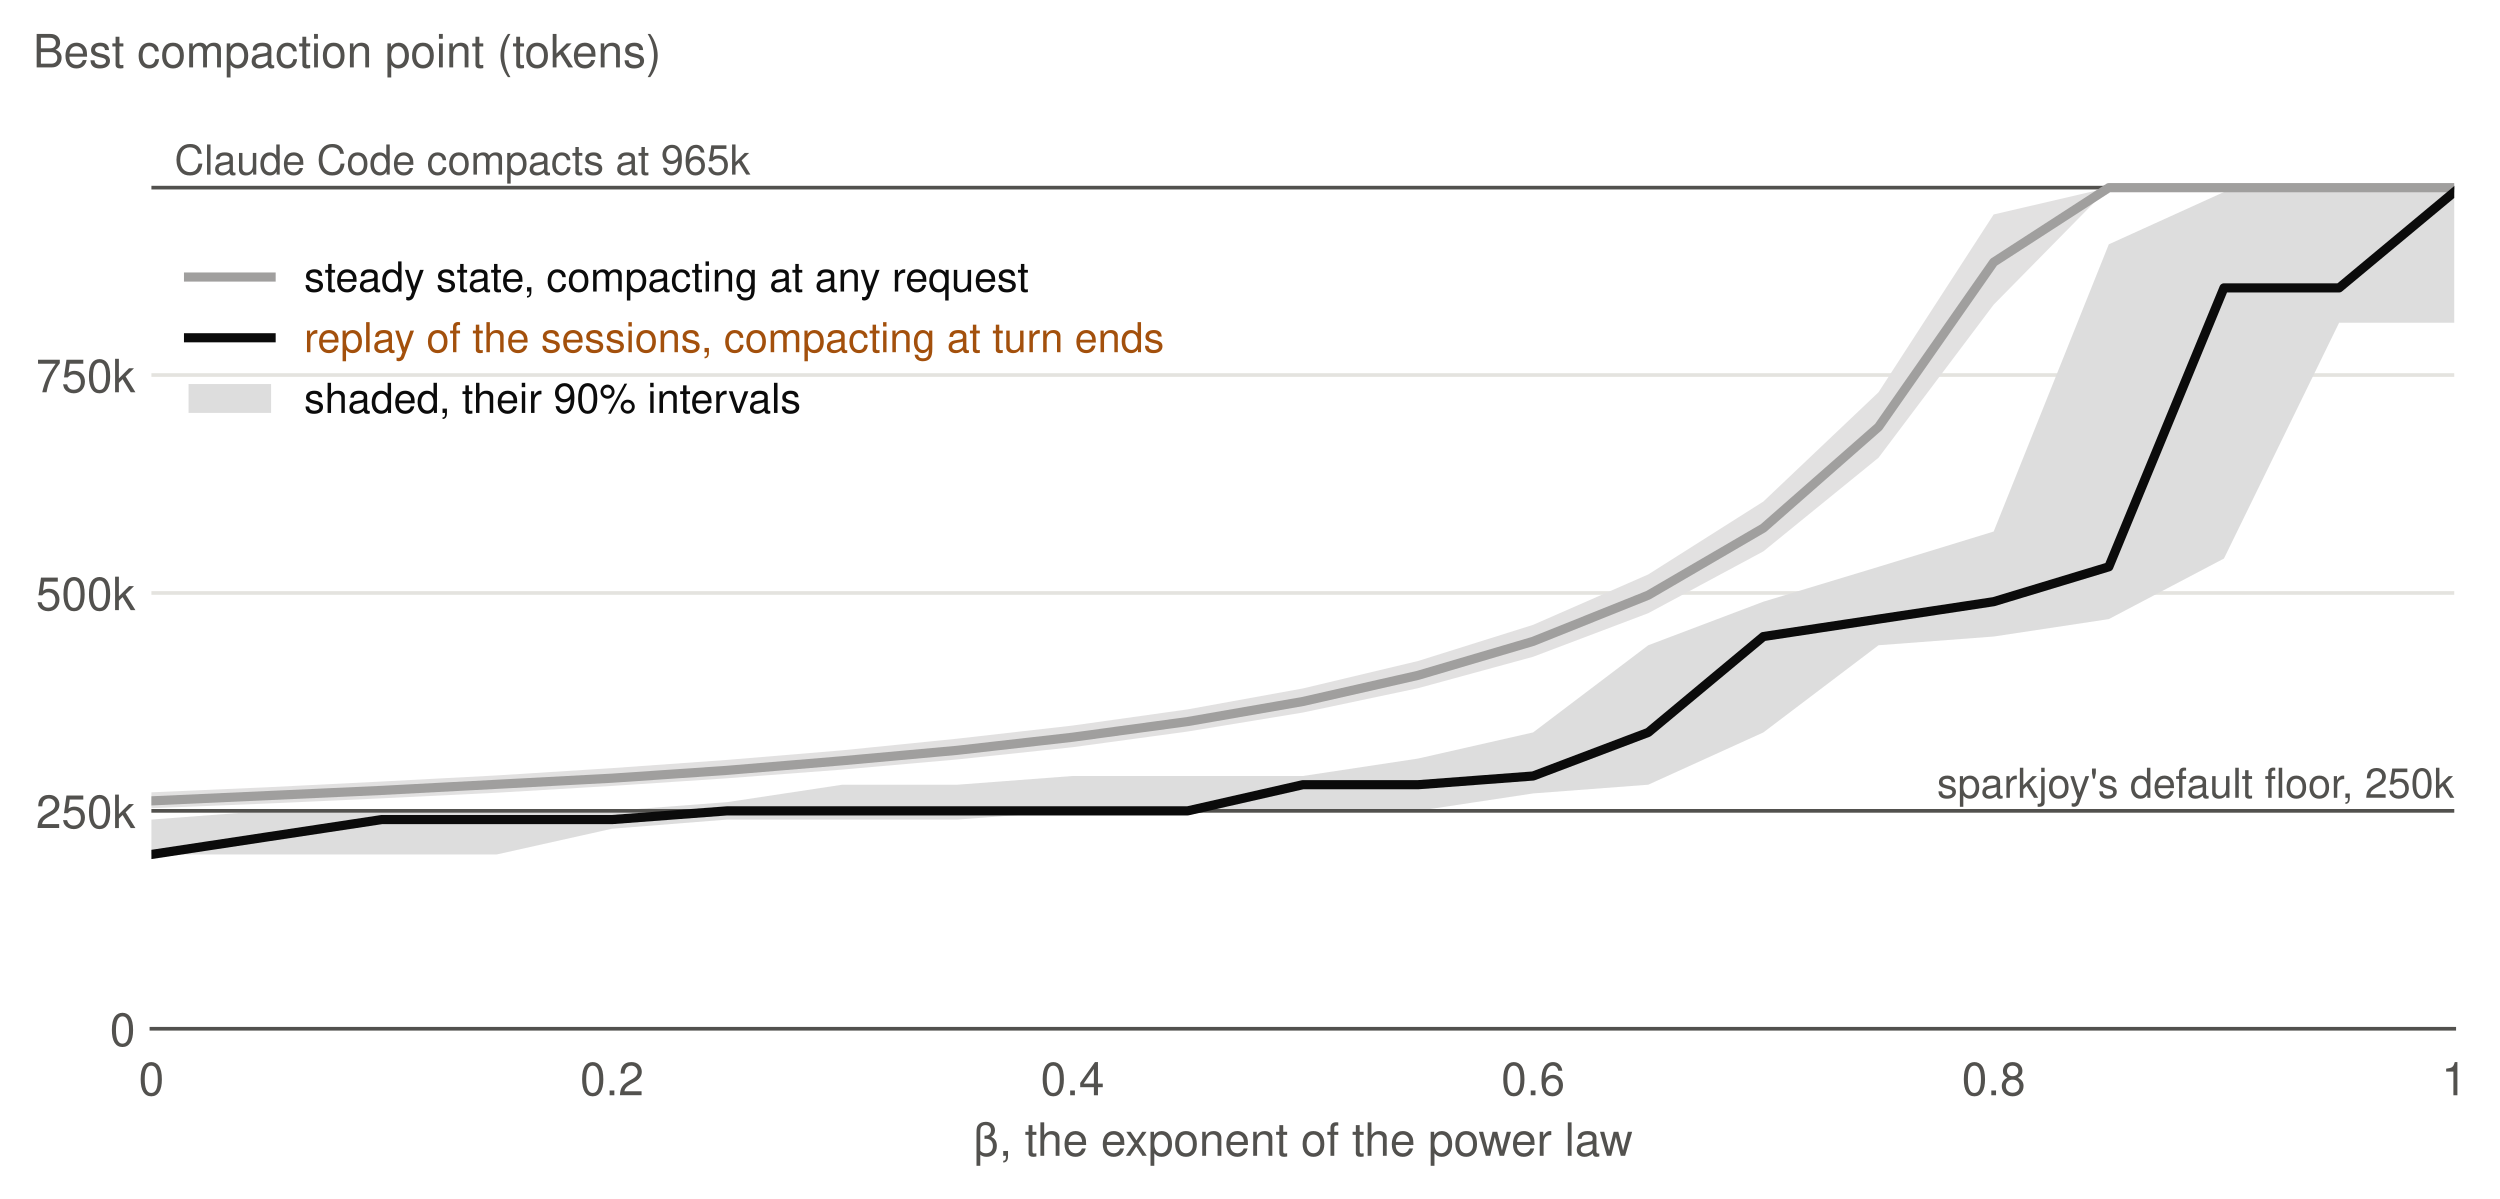
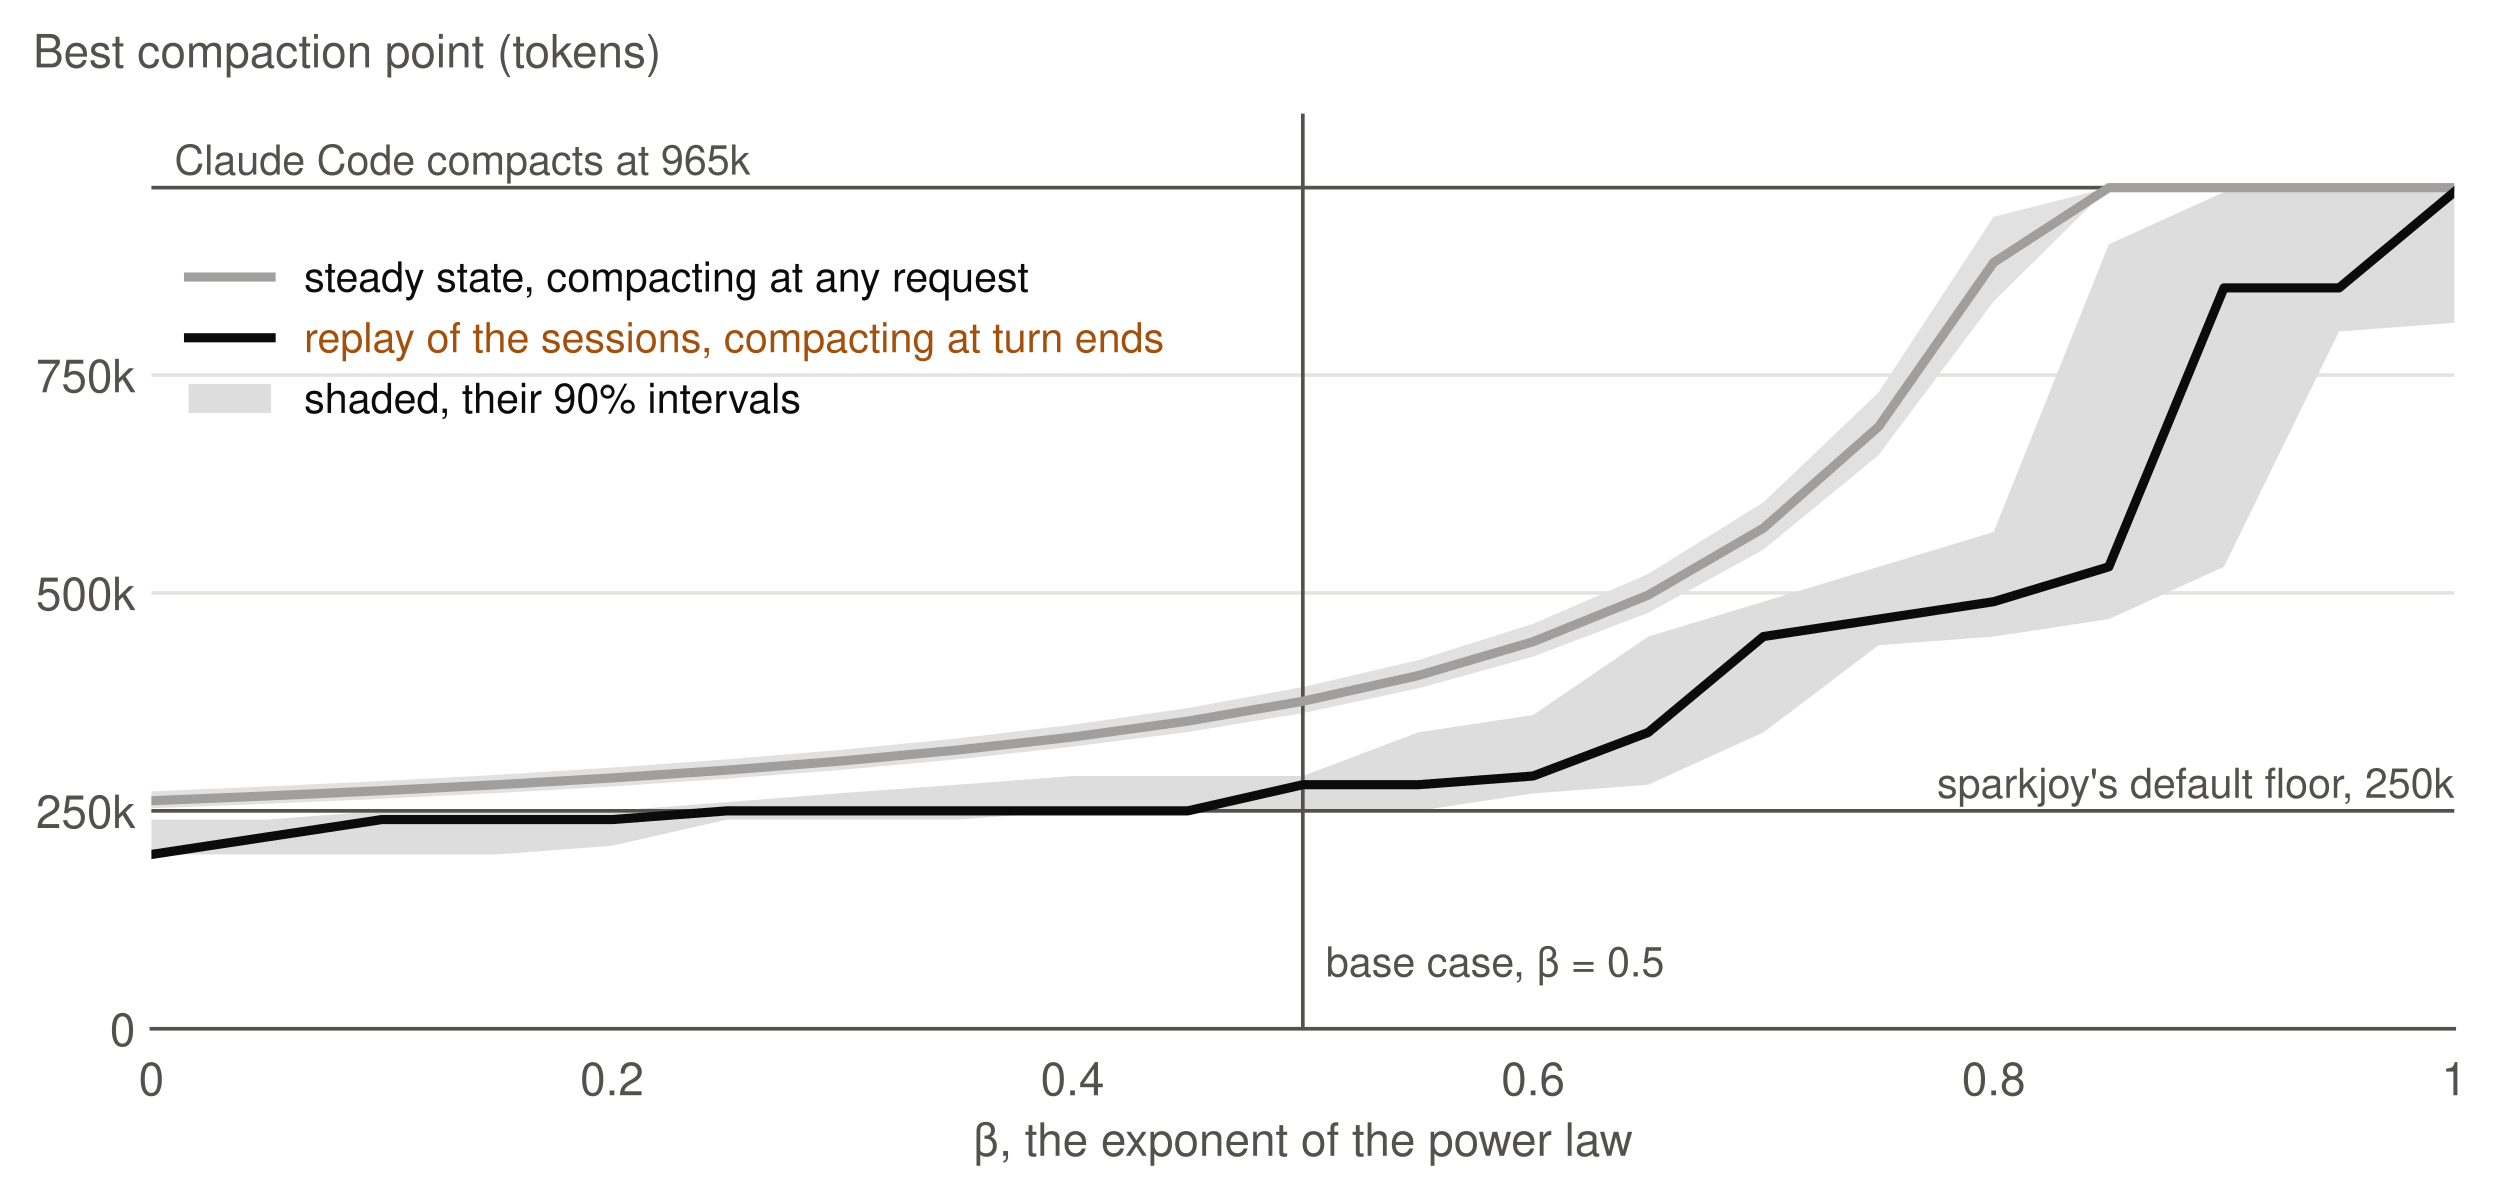
<svg xmlns="http://www.w3.org/2000/svg" xmlns:xlink="http://www.w3.org/1999/xlink" width="545.2pt" height="261.335pt" viewBox="0 0 545.2 261.335" version="1.1">
  <defs>
    <style type="text/css">*{stroke-linejoin: round; stroke-linecap: butt}</style>
  </defs>
  <g id="figure_1">
    <g id="patch_1">
      <path d="M 0 261.335  L 545.2 261.335  L 545.2 0  L 0 0  L 0 261.335  z " style="fill: none" />
    </g>
    <g id="axes_1">
      <g id="patch_2">
        <path d="M 33.02 224.352  L 535.22 224.352  L 535.22 24.768  L 33.02 24.768  L 33.02 224.352  z " style="fill: none" />
      </g>
      <g id="matplotlib.axis_1">
        <g id="xtick_1">
          <g id="line2d_1" />
          <g id="text_1">
            <text style="font-size: 10px; font-family: 'Helvetica', 'Arial', 'DejaVu Sans'; text-anchor: middle; fill: #52514e" x="33.02" y="238.852" transform="rotate(-0 33.02 238.8517)">0</text>
          </g>
        </g>
        <g id="xtick_2">
          <g id="line2d_2" />
          <g id="text_2">
            <text style="font-size: 10px; font-family: 'Helvetica', 'Arial', 'DejaVu Sans'; text-anchor: middle; fill: #52514e" x="133.46" y="238.852" transform="rotate(-0 133.46 238.8517)">0.2</text>
          </g>
        </g>
        <g id="xtick_3">
          <g id="line2d_3" />
          <g id="text_3">
            <text style="font-size: 10px; font-family: 'Helvetica', 'Arial', 'DejaVu Sans'; text-anchor: middle; fill: #52514e" x="233.9" y="238.852" transform="rotate(-0 233.9 238.8517)">0.4</text>
          </g>
        </g>
        <g id="xtick_4">
          <g id="line2d_4" />
          <g id="text_4">
            <text style="font-size: 10px; font-family: 'Helvetica', 'Arial', 'DejaVu Sans'; text-anchor: middle; fill: #52514e" x="334.34" y="238.852" transform="rotate(-0 334.34 238.8517)">0.6</text>
          </g>
        </g>
        <g id="xtick_5">
          <g id="line2d_5" />
          <g id="text_5">
            <text style="font-size: 10px; font-family: 'Helvetica', 'Arial', 'DejaVu Sans'; text-anchor: middle; fill: #52514e" x="434.78" y="238.852" transform="rotate(-0 434.78 238.8517)">0.8</text>
          </g>
        </g>
        <g id="xtick_6">
          <g id="line2d_6" />
          <g id="text_6">
            <text style="font-size: 10px; font-family: 'Helvetica', 'Arial', 'DejaVu Sans'; text-anchor: middle; fill: #52514e" x="535.22" y="238.852" transform="rotate(-0 535.22 238.8517)">1</text>
          </g>
        </g>
        <g id="text_7">
          <text style="font-size: 10px; font-family: 'Helvetica', 'Arial', 'DejaVu Sans'; text-anchor: middle; fill: #52514e" x="284.12" y="252.051" transform="rotate(-0 284.12 252.051)">β, the exponent of the power law</text>
        </g>
      </g>
      <g id="matplotlib.axis_2">
        <g id="ytick_1">
          <g id="line2d_7">
            <path d="M 33.02 224.352  L 535.22 224.352  " clip-path="url(#pd77bd39c77)" style="fill: none; stroke: #e4e3df; stroke-width: 0.8; stroke-linecap: square" />
          </g>
          <g id="line2d_8" />
          <g id="text_8">
            <text style="font-size: 10px; font-family: 'Helvetica', 'Arial', 'DejaVu Sans'; text-anchor: end; fill: #52514e" x="29.52" y="228.102" transform="rotate(-0 29.52 228.1017)">0</text>
          </g>
        </g>
        <g id="ytick_2">
          <g id="line2d_9">
            <path d="M 33.02 176.832  L 535.22 176.832  " clip-path="url(#pd77bd39c77)" style="fill: none; stroke: #e4e3df; stroke-width: 0.8; stroke-linecap: square" />
          </g>
          <g id="line2d_10" />
          <g id="text_9">
            <text style="font-size: 10px; font-family: 'Helvetica', 'Arial', 'DejaVu Sans'; text-anchor: end; fill: #52514e" x="29.52" y="180.582" transform="rotate(-0 29.52 180.5817)">250k</text>
          </g>
        </g>
        <g id="ytick_3">
          <g id="line2d_11">
            <path d="M 33.02 129.312  L 535.22 129.312  " clip-path="url(#pd77bd39c77)" style="fill: none; stroke: #e4e3df; stroke-width: 0.8; stroke-linecap: square" />
          </g>
          <g id="line2d_12" />
          <g id="text_10">
            <text style="font-size: 10px; font-family: 'Helvetica', 'Arial', 'DejaVu Sans'; text-anchor: end; fill: #52514e" x="29.52" y="133.062" transform="rotate(-0 29.52 133.0617)">500k</text>
          </g>
        </g>
        <g id="ytick_4">
          <g id="line2d_13">
            <path d="M 33.02 81.792  L 535.22 81.792  " clip-path="url(#pd77bd39c77)" style="fill: none; stroke: #e4e3df; stroke-width: 0.8; stroke-linecap: square" />
          </g>
          <g id="line2d_14" />
          <g id="text_11">
            <text style="font-size: 10px; font-family: 'Helvetica', 'Arial', 'DejaVu Sans'; text-anchor: end; fill: #52514e" x="29.52" y="85.542" transform="rotate(-0 29.52 85.54174)">750k</text>
          </g>
        </g>
        <g id="text_12">
          <text style="font-size: 10px; font-family: 'Helvetica', 'Arial', 'DejaVu Sans'; text-anchor: start; fill: #52514e" x="7.2" y="14.7" transform="rotate(-0 7.2 14.7)">Best compaction point (tokens)</text>
        </g>
      </g>
      <g id="FillBetweenPolyCollection_1">
        <defs>
-           <path id="m818fdbfb82" d="M 33.02 -88.547  L 33.02 -85.084  L 58.13 -86.093  L 83.24 -87.234  L 108.35 -88.458  L 133.46 -89.941  L 158.57 -91.604  L 183.68 -93.501  L 208.79 -95.72  L 233.9 -98.381  L 259.01 -101.804  L 284.12 -105.943  L 309.23 -111.248  L 334.34 -118.106  L 359.45 -127.61  L 384.56 -141.098  L 409.67 -161.516  L 434.78 -194.896  L 459.89 -220.411  L 485 -220.411  L 510.11 -220.411  L 535.22 -220.411  L 535.22 -220.411  L 535.22 -220.411  L 510.11 -220.411  L 485 -220.411  L 459.89 -220.411  L 434.78 -214.567  L 409.67 -175.796  L 384.56 -151.965  L 359.45 -136.064  L 334.34 -125.071  L 309.23 -117.181  L 284.12 -111.198  L 259.01 -106.637  L 233.9 -103.106  L 208.79 -100.249  L 183.68 -97.709  L 158.57 -95.616  L 133.46 -93.822  L 108.35 -92.232  L 83.24 -90.901  L 58.13 -89.642  L 33.02 -88.547  z " />
+           <path id="m1a034d2364" d="M 33.02 -88.75  L 33.02 -85.07  L 58.13 -86.041  L 83.24 -87.145  L 108.35 -88.384  L 133.46 -89.831  L 158.57 -91.521  L 183.68 -93.45  L 208.79 -95.743  L 233.9 -98.5  L 259.01 -101.683  L 284.12 -105.829  L 309.23 -111.2  L 334.34 -118.143  L 359.45 -127.685  L 384.56 -141.48  L 409.67 -162.067  L 434.78 -195.613  L 459.89 -220.411  L 485 -220.411  L 510.11 -220.411  L 535.22 -220.411  L 535.22 -220.411  L 535.22 -220.411  L 510.11 -220.411  L 485 -220.411  L 459.89 -220.411  L 434.78 -214.067  L 409.67 -175.752  L 384.56 -151.796  L 359.45 -136.179  L 334.34 -125.298  L 309.23 -117.358  L 284.12 -111.521  L 259.01 -106.926  L 233.9 -103.294  L 208.79 -100.309  L 183.68 -97.837  L 158.57 -95.745  L 133.46 -93.944  L 108.35 -92.349  L 83.24 -91.02  L 58.13 -89.832  L 33.02 -88.75  z " />
        </defs>
        <g clip-path="url(#pd77bd39c77)">
-           <use xlink:href="#m818fdbfb82" x="0" y="261.335" style="fill: #e2e1e1" />
+           <use xlink:href="#m1a034d2364" x="0" y="261.335" style="fill: #e2e1e1" />
        </g>
      </g>
      <g id="FillBetweenPolyCollection_2">
        <defs>
-           <path id="mcaccb39708" d="M 33.02 -82.603  L 33.02 -75  L 58.13 -75  L 83.24 -75  L 108.35 -75  L 133.46 -80.607  L 158.57 -82.603  L 183.68 -82.603  L 208.79 -82.603  L 233.9 -84.504  L 259.01 -84.504  L 284.12 -84.504  L 309.23 -84.504  L 334.34 -88.305  L 359.45 -90.206  L 384.56 -101.611  L 409.67 -120.619  L 434.78 -122.52  L 459.89 -126.321  L 485 -139.532  L 510.11 -190.948  L 535.22 -190.948  L 535.22 -219.46  L 535.22 -219.46  L 510.11 -219.46  L 485 -219.46  L 459.89 -208.056  L 434.78 -145.424  L 409.67 -137.726  L 384.56 -130.123  L 359.45 -120.619  L 334.34 -101.611  L 309.23 -95.908  L 284.12 -92.107  L 259.01 -92.107  L 233.9 -92.107  L 208.79 -90.206  L 183.68 -90.206  L 158.57 -86.404  L 133.46 -84.504  L 108.35 -84.504  L 83.24 -84.504  L 58.13 -84.504  L 33.02 -82.603  z " />
+           <path id="m362273143a" d="M 33.02 -82.603  L 33.02 -75  L 58.13 -75  L 83.24 -75  L 108.35 -75  L 133.46 -76.9  L 158.57 -82.603  L 183.68 -82.603  L 208.79 -82.603  L 233.9 -84.504  L 259.01 -84.504  L 284.12 -84.504  L 309.23 -84.504  L 334.34 -88.305  L 359.45 -90.206  L 384.56 -101.611  L 409.67 -120.619  L 434.78 -122.52  L 459.89 -126.321  L 485 -137.726  L 510.11 -189.048  L 535.22 -190.948  L 535.22 -219.46  L 535.22 -219.46  L 510.11 -219.46  L 485 -219.46  L 459.89 -208.056  L 434.78 -145.329  L 409.67 -137.726  L 384.56 -130.123  L 359.45 -122.52  L 334.34 -105.412  L 309.23 -101.611  L 284.12 -92.107  L 259.01 -92.107  L 233.9 -92.107  L 208.79 -90.206  L 183.68 -88.4  L 158.57 -86.404  L 133.46 -84.504  L 108.35 -84.504  L 83.24 -84.504  L 58.13 -82.603  L 33.02 -82.603  z " />
        </defs>
        <g clip-path="url(#pd77bd39c77)">
-           <use xlink:href="#mcaccb39708" x="0" y="261.335" style="fill: #dddddd" />
+           <use xlink:href="#m362273143a" x="0" y="261.335" style="fill: #dddddd" />
        </g>
      </g>
      <g id="FillBetweenPolyCollection_3" />
      <g id="line2d_15">
        <path d="M 33.02 40.925  L 535.22 40.925  " clip-path="url(#pd77bd39c77)" style="fill: none; stroke: #52514e; stroke-width: 0.8; stroke-linecap: square" />
      </g>
      <g id="line2d_16">
+         <path d="M 284.12 224.352  L 284.12 24.768  " clip-path="url(#pd77bd39c77)" style="fill: none; stroke: #52514e; stroke-width: 0.8; stroke-linecap: square" />
+       </g>
+       <g id="line2d_17">
        <path d="M 33.02 176.832  L 535.22 176.832  " clip-path="url(#pd77bd39c77)" style="fill: none; stroke: #52514e; stroke-width: 0.8; stroke-linecap: square" />
      </g>
-       <g id="line2d_17">
-         <path d="M 33.02 174.652  L 58.13 173.512  L 83.24 172.371  L 108.35 171.041  L 133.46 169.71  L 158.57 167.999  L 183.68 165.908  L 208.79 163.627  L 233.9 160.776  L 259.01 157.355  L 284.12 152.983  L 309.23 147.281  L 334.34 139.867  L 359.45 129.793  L 384.56 115.157  L 409.67 93.108  L 434.78 57.183  L 459.89 40.925  L 485 40.925  L 510.11 40.925  L 535.22 40.925  " clip-path="url(#pd77bd39c77)" style="fill: none; stroke: #a09f9e; stroke-width: 2; stroke-linecap: square" />
+       <g id="line2d_18">
+         <path d="M 33.02 174.614  L 58.13 173.588  L 83.24 172.428  L 108.35 171.136  L 133.46 169.653  L 158.57 167.942  L 183.68 165.946  L 208.79 163.57  L 233.9 160.738  L 259.01 157.26  L 284.12 152.926  L 309.23 147.338  L 334.34 139.943  L 359.45 129.774  L 384.56 115.176  L 409.67 93.07  L 434.78 57.24  L 459.89 40.925  L 485 40.925  L 510.11 40.925  L 535.22 40.925  " clip-path="url(#pd77bd39c77)" style="fill: none; stroke: #a09f9e; stroke-width: 2; stroke-linecap: square" />
      </g>
-       <g id="line2d_18">
+       <g id="line2d_19">
        <path d="M 33.02 186.336  L 58.13 182.534  L 83.24 178.733  L 108.35 178.733  L 133.46 178.733  L 158.57 176.832  L 183.68 176.832  L 208.79 176.832  L 233.9 176.832  L 259.01 176.832  L 284.12 171.129  L 309.23 171.129  L 334.34 169.229  L 359.45 159.725  L 384.56 138.816  L 409.67 135.014  L 434.78 131.213  L 459.89 123.609  L 485 62.784  L 510.11 62.784  L 535.22 41.875  " clip-path="url(#pd77bd39c77)" style="fill: none; stroke: #0b0b0b; stroke-width: 2; stroke-linecap: square" />
      </g>
      <g id="patch_3">
        <path d="M 33.02 224.352  L 535.22 224.352  " style="fill: none; stroke: #52514e; stroke-width: 0.8; stroke-linejoin: miter; stroke-linecap: square" />
      </g>
      <g id="text_13">
        <text style="font-size: 9px; font-family: 'Helvetica', 'Arial', 'DejaVu Sans'; text-anchor: start; fill: #52514e" x="38.042" y="38.073" transform="rotate(-0 38.042 38.07334)">Claude Code compacts at 965k</text>
      </g>
      <g id="text_14">
+         <text style="font-size: 9px; font-family: 'Helvetica', 'Arial', 'DejaVu Sans'; text-anchor: start; fill: #52514e" x="289.142" y="212.947" transform="rotate(-0 289.142 212.9469)">base case, β = 0.5</text>
+       </g>
+       <g id="text_15">
        <text style="font-size: 9px; font-family: 'Helvetica', 'Arial', 'DejaVu Sans'; text-anchor: end; fill: #52514e" x="535.22" y="173.981" transform="rotate(-0 535.22 173.9805)">sparkjoy's default floor, 250k</text>
      </g>
      <g id="legend_1">
-         <g id="line2d_19">
+         <g id="line2d_20">
          <path d="M 41.12 60.418  L 50.12 60.418  L 59.12 60.418  " style="fill: none; stroke: #a09f9e; stroke-width: 2; stroke-linecap: square" />
        </g>
-         <g id="text_15">
+         <g id="text_16">
          <text style="font-size: 9px; font-family: 'Helvetica', 'Arial', 'DejaVu Sans'; text-anchor: start; fill: #0b0b0b" x="66.32" y="63.568" transform="rotate(-0 66.32 63.56782)">steady state, compacting at any request</text>
        </g>
-         <g id="line2d_20">
+         <g id="line2d_21">
          <path d="M 41.12 73.659  L 50.12 73.659  L 59.12 73.659  " style="fill: none; stroke: #0b0b0b; stroke-width: 2; stroke-linecap: square" />
        </g>
-         <g id="text_16">
+         <g id="text_17">
          <text style="font-size: 9px; font-family: 'Helvetica', 'Arial', 'DejaVu Sans'; text-anchor: start; fill: #a3500c" x="66.32" y="76.809" transform="rotate(-0 66.32 76.80907)">replay of the sessions, compacting at turn ends</text>
        </g>
        <g id="patch_4">
          <path d="M 41.12 90.05  L 59.12 90.05  L 59.12 83.75  L 41.12 83.75  z " style="fill: #dddddd" />
        </g>
-         <g id="text_17">
+         <g id="text_18">
          <text style="font-size: 9px; font-family: 'Helvetica', 'Arial', 'DejaVu Sans'; text-anchor: start; fill: #0b0b0b" x="66.32" y="90.05" transform="rotate(-0 66.32 90.05031)">shaded, their 90% intervals</text>
        </g>
      </g>
    </g>
  </g>
  <defs>
    <clipPath id="pd77bd39c77">
      <rect x="33.02" y="24.768" width="502.2" height="199.584" />
    </clipPath>
  </defs>
</svg>
